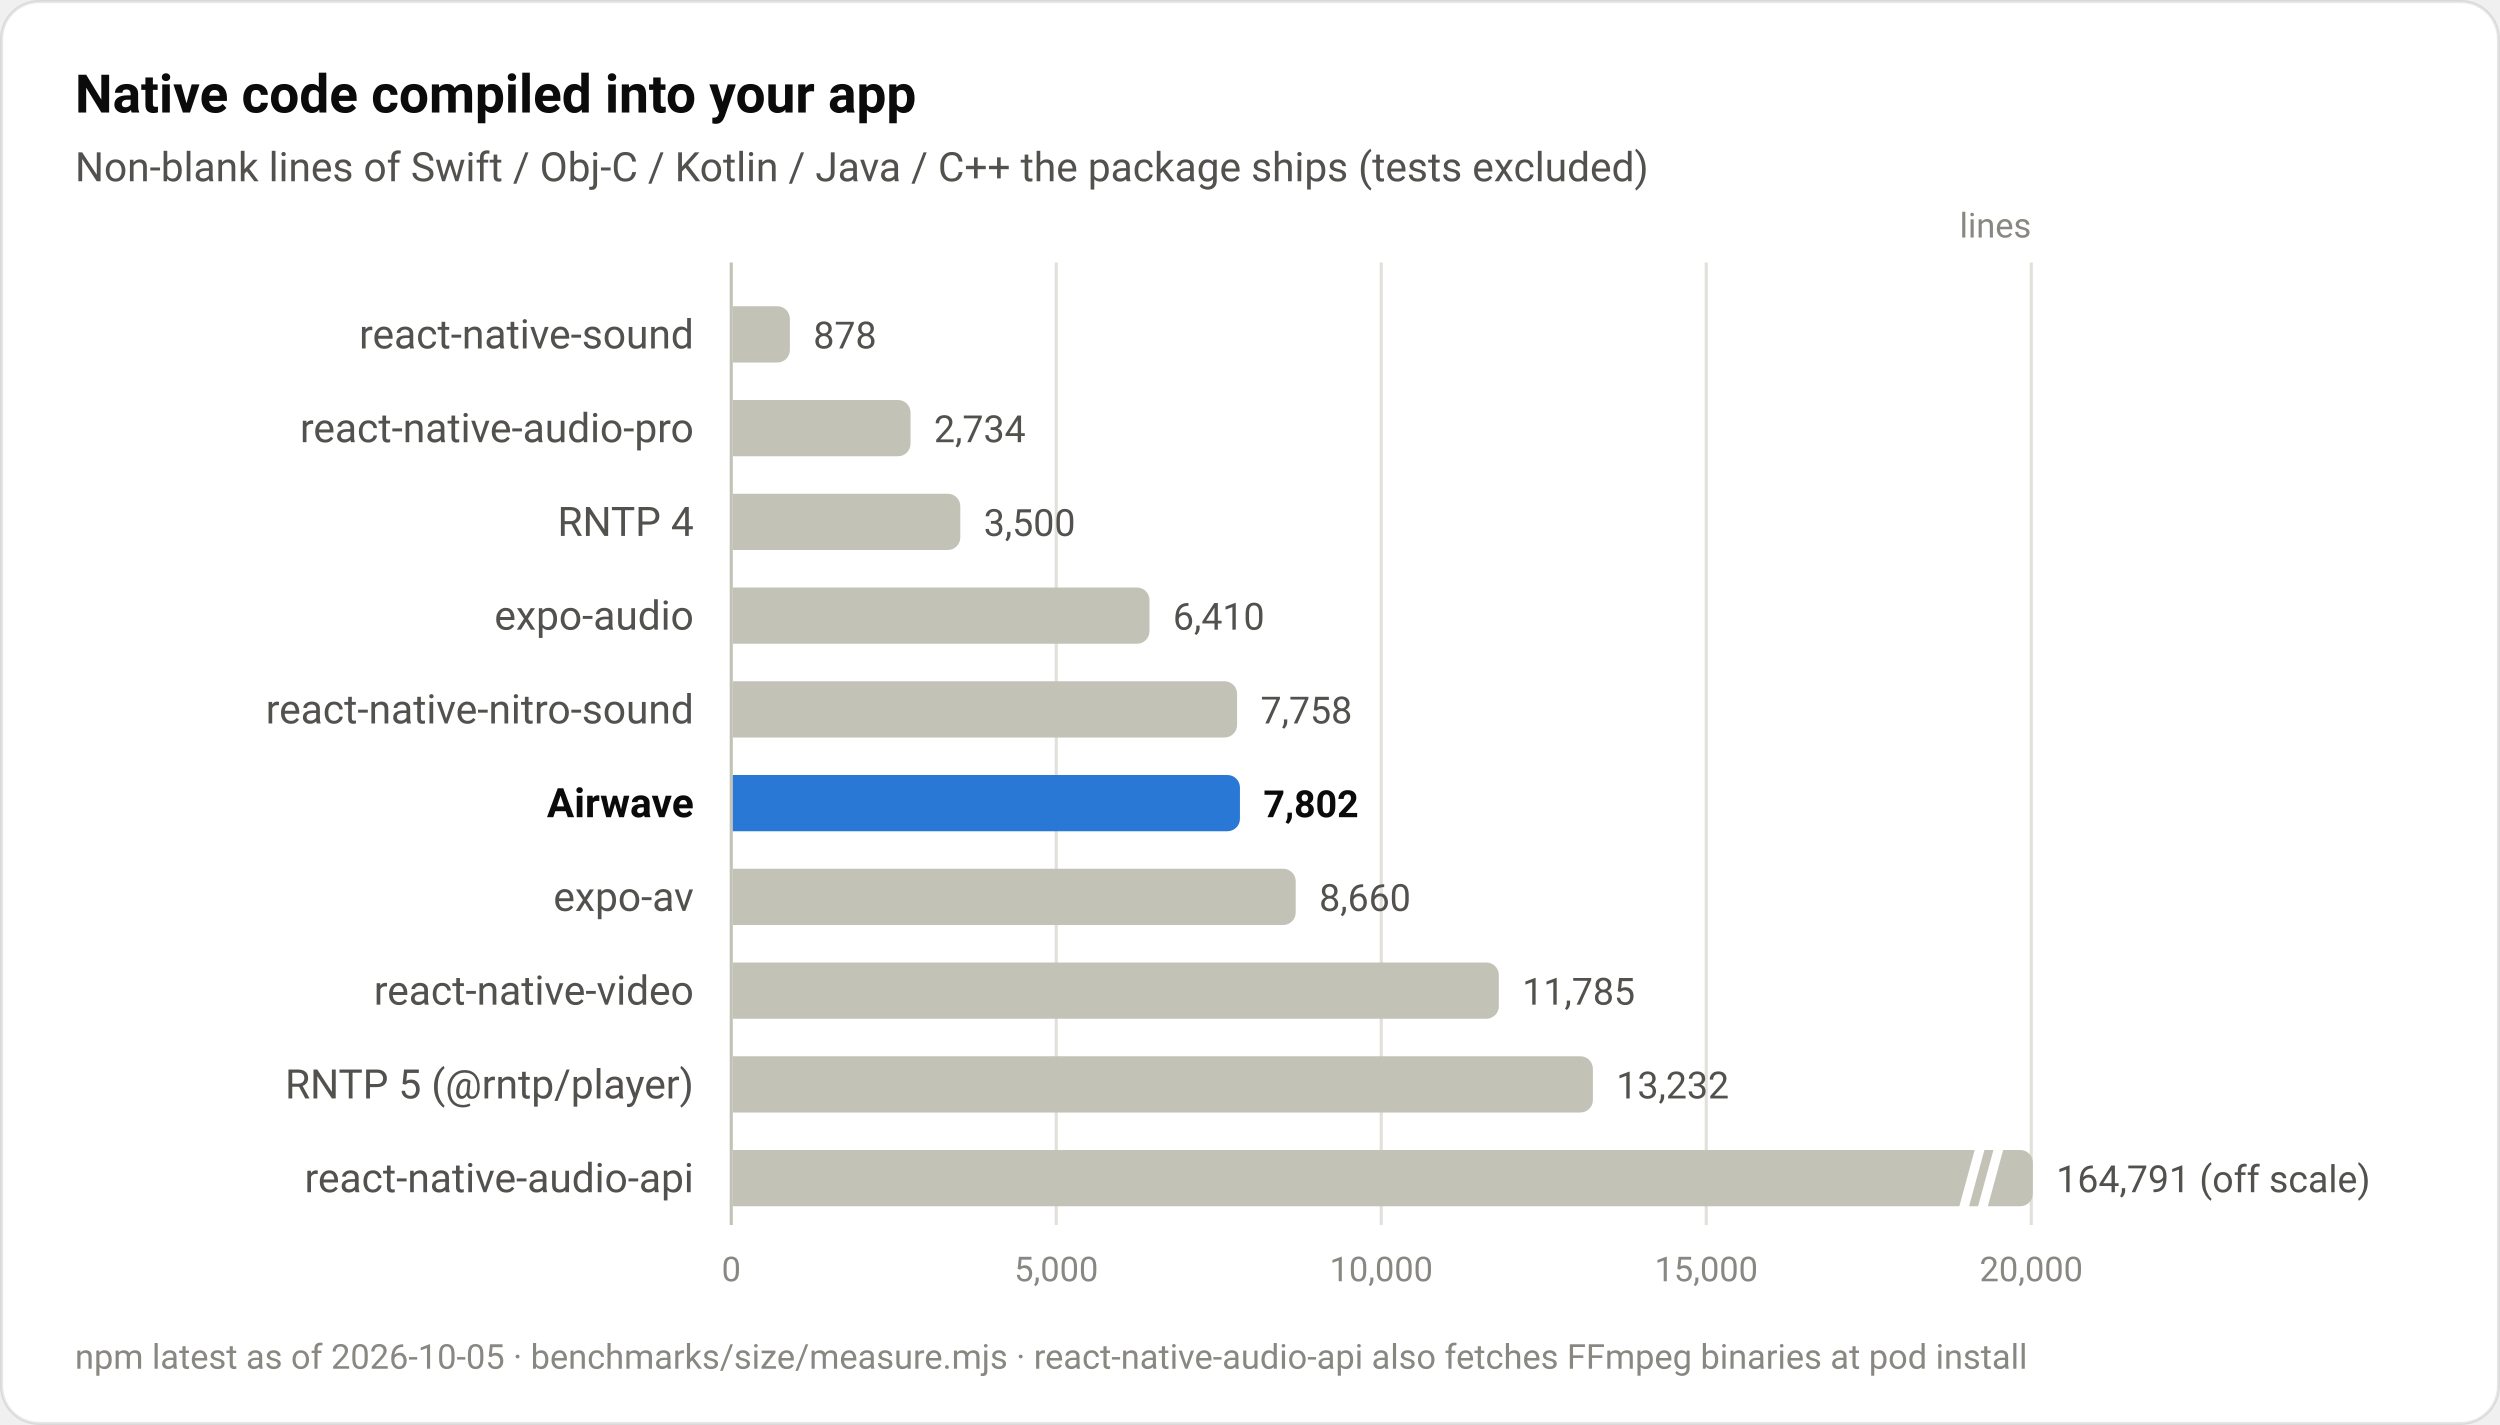
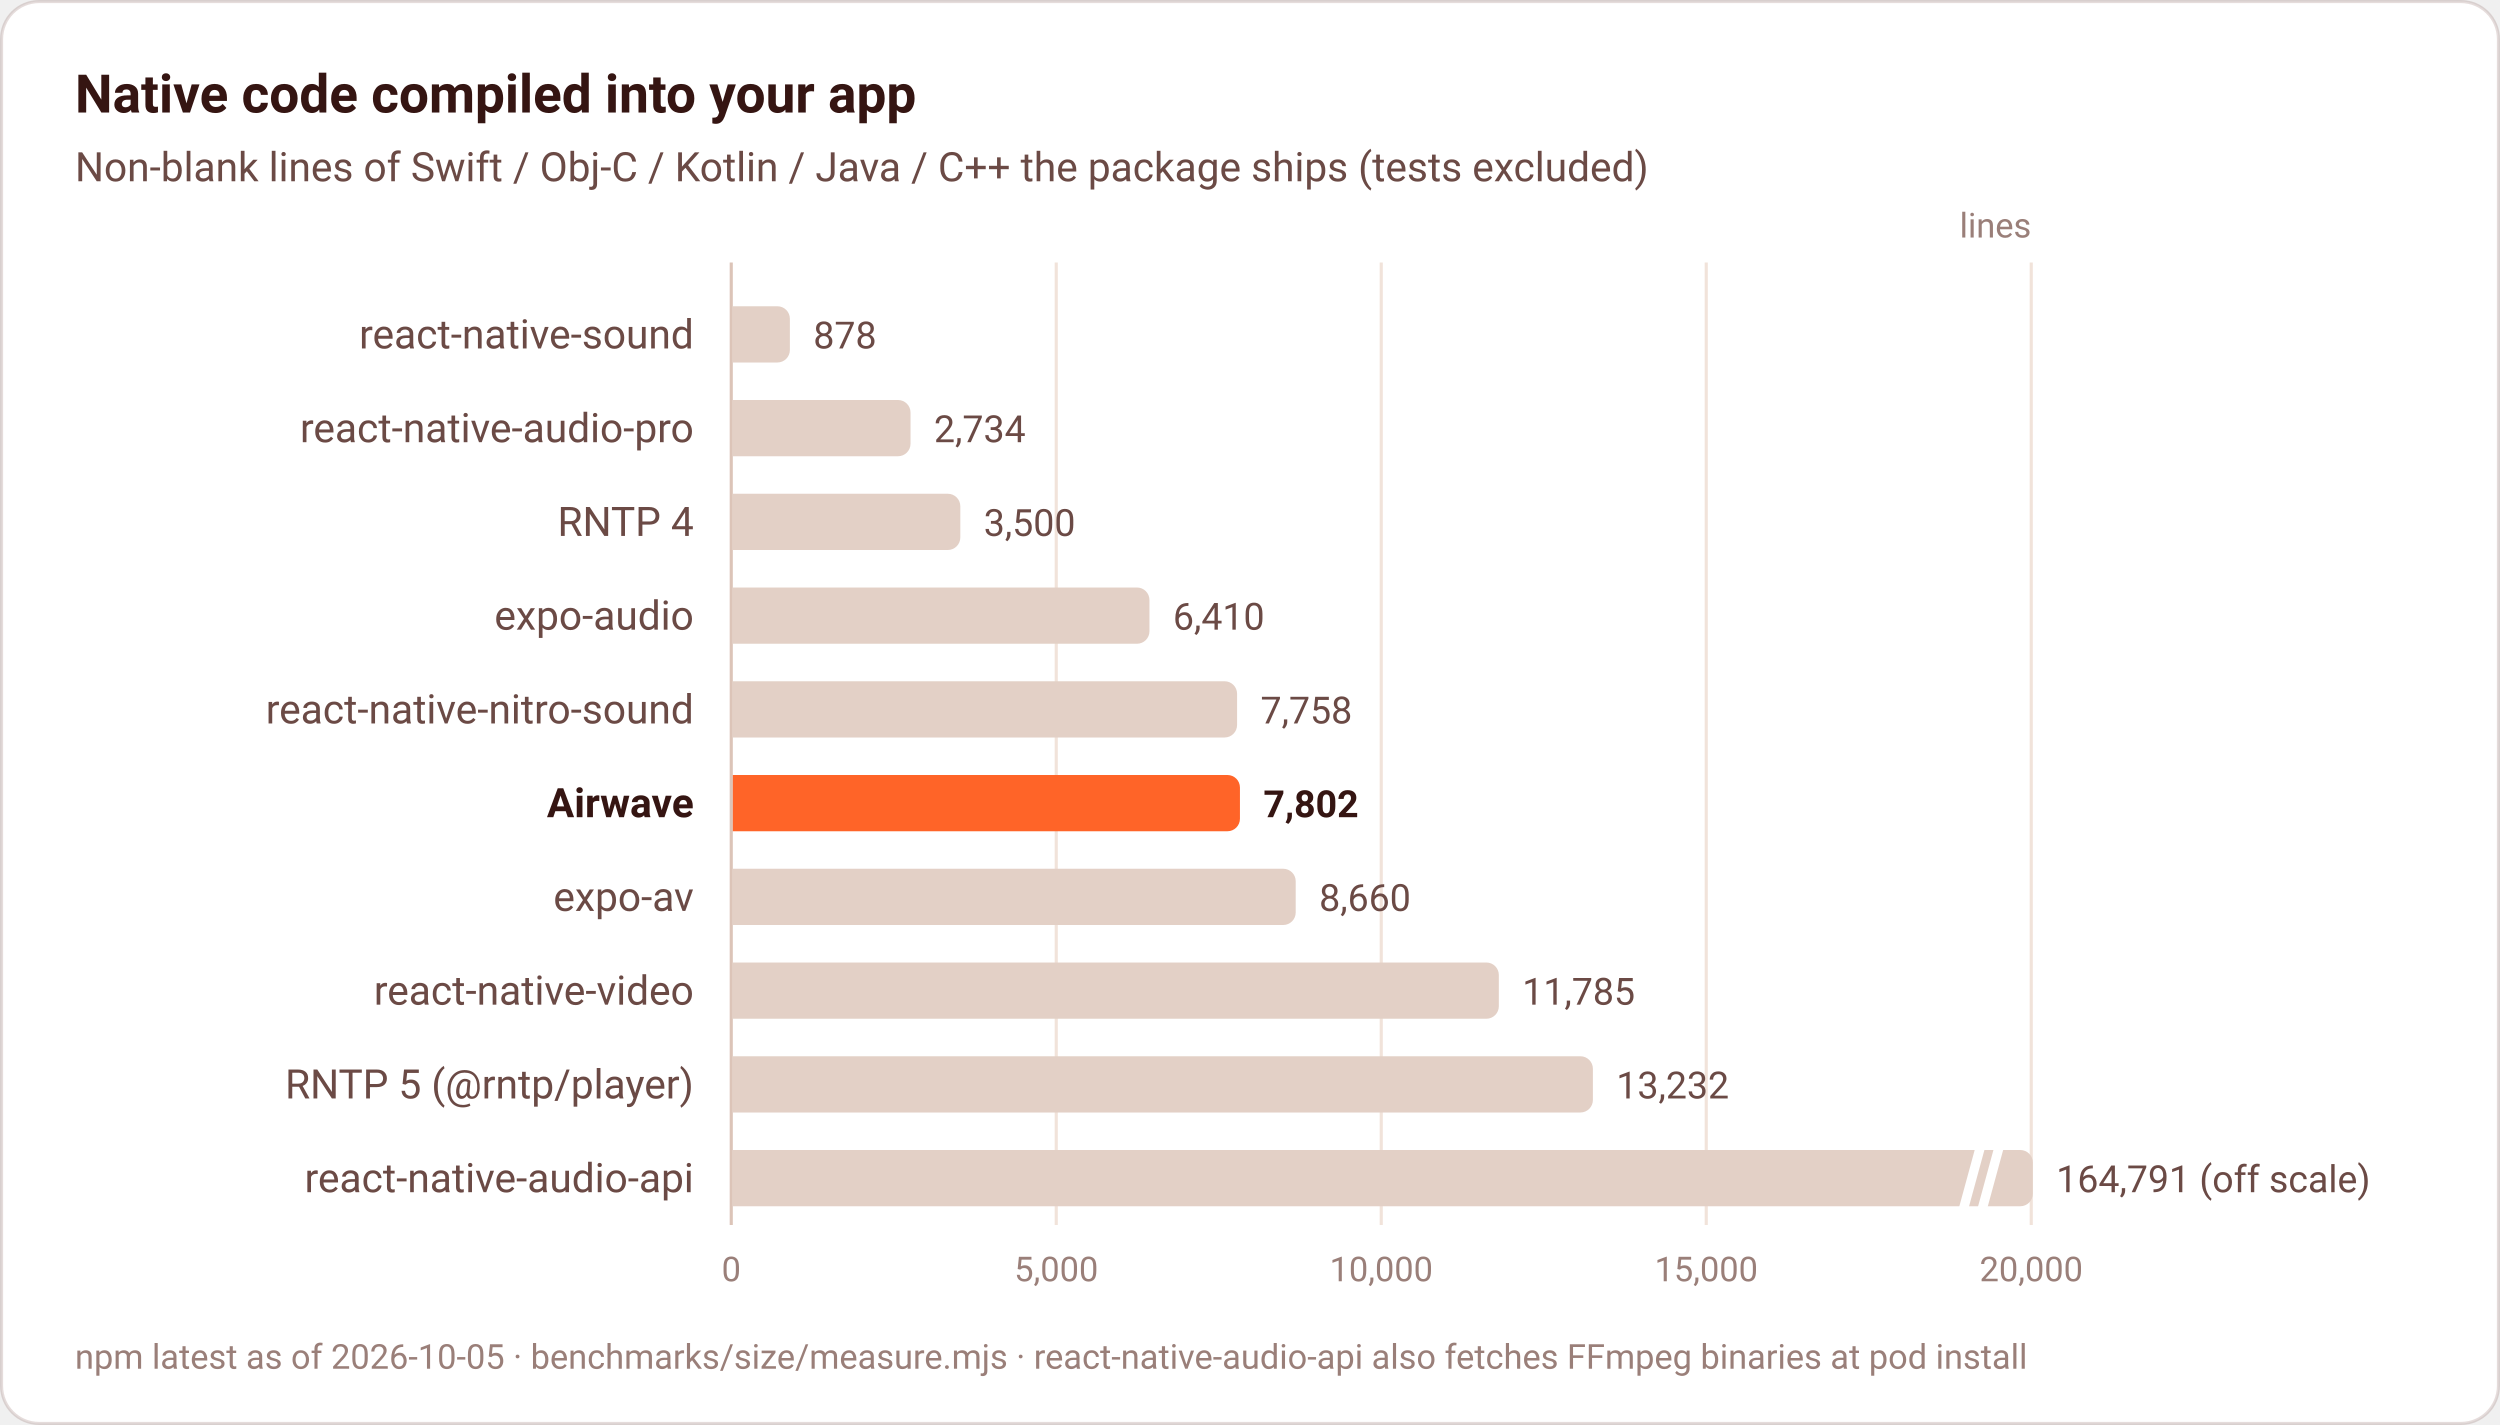
<svg xmlns="http://www.w3.org/2000/svg" width="800" height="456" viewBox="0 0 800 456" font-family="system-ui, -apple-system, &quot;Segoe UI&quot;, Roboto, sans-serif" role="img" aria-labelledby="t d">
-   <rect x="0.5" y="0.5" width="799" height="455" rx="12" fill="#ffffff" stroke="rgba(11,11,11,0.10)" />
-   <text x="24" y="36" font-size="17" font-weight="600" fill="#0b0b0b">Native code compiled into your app</text>
-   <text x="24" y="58" font-size="13" fill="#52514e">Non-blank lines of Swift / Obj-C / Kotlin / Java / C++ the package ships (tests excluded)</text>
-   <line x1="234" y1="84" x2="234" y2="392" stroke="#c3c2b7" stroke-width="1" />
-   <text x="234" y="410" font-size="11" fill="#898781" text-anchor="middle" style="font-variant-numeric:tabular-nums">0</text>
-   <line x1="338" y1="84" x2="338" y2="392" stroke="#e1e0d9" stroke-width="1" />
-   <text x="338" y="410" font-size="11" fill="#898781" text-anchor="middle" style="font-variant-numeric:tabular-nums">5,000</text>
-   <line x1="442" y1="84" x2="442" y2="392" stroke="#e1e0d9" stroke-width="1" />
-   <text x="442" y="410" font-size="11" fill="#898781" text-anchor="middle" style="font-variant-numeric:tabular-nums">10,000</text>
-   <line x1="546" y1="84" x2="546" y2="392" stroke="#e1e0d9" stroke-width="1" />
-   <text x="546" y="410" font-size="11" fill="#898781" text-anchor="middle" style="font-variant-numeric:tabular-nums">15,000</text>
-   <line x1="650" y1="84" x2="650" y2="392" stroke="#e1e0d9" stroke-width="1" />
-   <text x="650" y="410" font-size="11" fill="#898781" text-anchor="middle" style="font-variant-numeric:tabular-nums">20,000</text>
-   <text x="650" y="76" font-size="11" fill="#898781" text-anchor="end">lines</text>
-   <text x="222" y="111.5" font-size="13" fill="#52514e" font-weight="400" text-anchor="end">react-native-sound</text>
-   <path d="M234.5,98h14.262a4,4 0 0 1 4,4v10a4,4 0 0 1 -4,4h-14.262z" fill="#c3c2b7" />
-   <text x="260.262" y="111.5" font-size="12" fill="#52514e" font-weight="400" style="font-variant-numeric:tabular-nums">878</text>
-   <text x="222" y="141.5" font-size="13" fill="#52514e" font-weight="400" text-anchor="end">react-native-audio-pro</text>
-   <path d="M234.5,128h52.867a4,4 0 0 1 4,4v10a4,4 0 0 1 -4,4h-52.867z" fill="#c3c2b7" />
-   <text x="298.867" y="141.5" font-size="12" fill="#52514e" font-weight="400" style="font-variant-numeric:tabular-nums">2,734</text>
-   <text x="222" y="171.5" font-size="13" fill="#52514e" font-weight="400" text-anchor="end">RNTP 4</text>
-   <path d="M234.5,158h68.8a4,4 0 0 1 4,4v10a4,4 0 0 1 -4,4h-68.8z" fill="#c3c2b7" />
-   <text x="314.8" y="171.5" font-size="12" fill="#52514e" font-weight="400" style="font-variant-numeric:tabular-nums">3,500</text>
-   <text x="222" y="201.5" font-size="13" fill="#52514e" font-weight="400" text-anchor="end">expo-audio</text>
-   <path d="M234.5,188h129.328a4,4 0 0 1 4,4v10a4,4 0 0 1 -4,4h-129.328z" fill="#c3c2b7" />
-   <text x="375.328" y="201.5" font-size="12" fill="#52514e" font-weight="400" style="font-variant-numeric:tabular-nums">6,410</text>
-   <text x="222" y="231.5" font-size="13" fill="#52514e" font-weight="400" text-anchor="end">react-native-nitro-sound</text>
-   <path d="M234.5,218h157.366a4,4 0 0 1 4,4v10a4,4 0 0 1 -4,4h-157.366z" fill="#c3c2b7" />
-   <text x="403.366" y="231.5" font-size="12" fill="#52514e" font-weight="400" style="font-variant-numeric:tabular-nums">7,758</text>
-   <text x="222" y="261.5" font-size="13" fill="#0b0b0b" font-weight="600" text-anchor="end">Airwave</text>
-   <path d="M234.5,248h158.282a4,4 0 0 1 4,4v10a4,4 0 0 1 -4,4h-158.282z" fill="#2a78d6" />
-   <text x="404.282" y="261.5" font-size="12" fill="#0b0b0b" font-weight="600" style="font-variant-numeric:tabular-nums">7,802</text>
-   <text x="222" y="291.5" font-size="13" fill="#52514e" font-weight="400" text-anchor="end">expo-av</text>
-   <path d="M234.5,278h176.128a4,4 0 0 1 4,4v10a4,4 0 0 1 -4,4h-176.128z" fill="#c3c2b7" />
-   <text x="422.128" y="291.5" font-size="12" fill="#52514e" font-weight="400" style="font-variant-numeric:tabular-nums">8,660</text>
-   <text x="222" y="321.5" font-size="13" fill="#52514e" font-weight="400" text-anchor="end">react-native-video</text>
-   <path d="M234.5,308h241.128a4,4 0 0 1 4,4v10a4,4 0 0 1 -4,4h-241.128z" fill="#c3c2b7" />
-   <text x="487.128" y="321.5" font-size="12" fill="#52514e" font-weight="400" style="font-variant-numeric:tabular-nums">11,785</text>
-   <text x="222" y="351.5" font-size="13" fill="#52514e" font-weight="400" text-anchor="end">RNTP 5 (@rntp/player)</text>
-   <path d="M234.5,338h271.226a4,4 0 0 1 4,4v10a4,4 0 0 1 -4,4h-271.226z" fill="#c3c2b7" />
-   <text x="517.226" y="351.5" font-size="12" fill="#52514e" font-weight="400" style="font-variant-numeric:tabular-nums">13,232</text>
-   <text x="222" y="381.5" font-size="13" fill="#52514e" font-weight="400" text-anchor="end">react-native-audio-api</text>
-   <path d="M234.5,368h412a4,4 0 0 1 4,4v10a4,4 0 0 1 -4,4h-412z" fill="#c3c2b7" />
+   <rect x="0.5" y="0.5" width="799" height="455" rx="12" fill="#ffffff" stroke="rgba(91,34,28,0.16)" />
+   <text x="24" y="36" font-size="17" font-weight="600" fill="#351512">Native code compiled into your app</text>
+   <text x="24" y="58" font-size="13" fill="#6b4a45">Non-blank lines of Swift / Obj-C / Kotlin / Java / C++ the package ships (tests excluded)</text>
+   <line x1="234" y1="84" x2="234" y2="392" stroke="#dcc4b8" stroke-width="1" />
+   <text x="234" y="410" font-size="11" fill="#9a7f79" text-anchor="middle" style="font-variant-numeric:tabular-nums">0</text>
+   <line x1="338" y1="84" x2="338" y2="392" stroke="#f1e3da" stroke-width="1" />
+   <text x="338" y="410" font-size="11" fill="#9a7f79" text-anchor="middle" style="font-variant-numeric:tabular-nums">5,000</text>
+   <line x1="442" y1="84" x2="442" y2="392" stroke="#f1e3da" stroke-width="1" />
+   <text x="442" y="410" font-size="11" fill="#9a7f79" text-anchor="middle" style="font-variant-numeric:tabular-nums">10,000</text>
+   <line x1="546" y1="84" x2="546" y2="392" stroke="#f1e3da" stroke-width="1" />
+   <text x="546" y="410" font-size="11" fill="#9a7f79" text-anchor="middle" style="font-variant-numeric:tabular-nums">15,000</text>
+   <line x1="650" y1="84" x2="650" y2="392" stroke="#f1e3da" stroke-width="1" />
+   <text x="650" y="410" font-size="11" fill="#9a7f79" text-anchor="middle" style="font-variant-numeric:tabular-nums">20,000</text>
+   <text x="650" y="76" font-size="11" fill="#9a7f79" text-anchor="end">lines</text>
+   <text x="222" y="111.5" font-size="13" fill="#6b4a45" font-weight="400" text-anchor="end">react-native-sound</text>
+   <path d="M234.5,98h14.262a4,4 0 0 1 4,4v10a4,4 0 0 1 -4,4h-14.262z" fill="#e3d0c6" />
+   <text x="260.262" y="111.5" font-size="12" fill="#6b4a45" font-weight="400" style="font-variant-numeric:tabular-nums">878</text>
+   <text x="222" y="141.5" font-size="13" fill="#6b4a45" font-weight="400" text-anchor="end">react-native-audio-pro</text>
+   <path d="M234.5,128h52.867a4,4 0 0 1 4,4v10a4,4 0 0 1 -4,4h-52.867z" fill="#e3d0c6" />
+   <text x="298.867" y="141.5" font-size="12" fill="#6b4a45" font-weight="400" style="font-variant-numeric:tabular-nums">2,734</text>
+   <text x="222" y="171.5" font-size="13" fill="#6b4a45" font-weight="400" text-anchor="end">RNTP 4</text>
+   <path d="M234.5,158h68.8a4,4 0 0 1 4,4v10a4,4 0 0 1 -4,4h-68.8z" fill="#e3d0c6" />
+   <text x="314.8" y="171.5" font-size="12" fill="#6b4a45" font-weight="400" style="font-variant-numeric:tabular-nums">3,500</text>
+   <text x="222" y="201.5" font-size="13" fill="#6b4a45" font-weight="400" text-anchor="end">expo-audio</text>
+   <path d="M234.5,188h129.328a4,4 0 0 1 4,4v10a4,4 0 0 1 -4,4h-129.328z" fill="#e3d0c6" />
+   <text x="375.328" y="201.5" font-size="12" fill="#6b4a45" font-weight="400" style="font-variant-numeric:tabular-nums">6,410</text>
+   <text x="222" y="231.5" font-size="13" fill="#6b4a45" font-weight="400" text-anchor="end">react-native-nitro-sound</text>
+   <path d="M234.5,218h157.366a4,4 0 0 1 4,4v10a4,4 0 0 1 -4,4h-157.366z" fill="#e3d0c6" />
+   <text x="403.366" y="231.5" font-size="12" fill="#6b4a45" font-weight="400" style="font-variant-numeric:tabular-nums">7,758</text>
+   <text x="222" y="261.5" font-size="13" fill="#351512" font-weight="600" text-anchor="end">Airwave</text>
+   <path d="M234.5,248h158.282a4,4 0 0 1 4,4v10a4,4 0 0 1 -4,4h-158.282z" fill="#ff6428" />
+   <text x="404.282" y="261.5" font-size="12" fill="#351512" font-weight="600" style="font-variant-numeric:tabular-nums">7,802</text>
+   <text x="222" y="291.5" font-size="13" fill="#6b4a45" font-weight="400" text-anchor="end">expo-av</text>
+   <path d="M234.5,278h176.128a4,4 0 0 1 4,4v10a4,4 0 0 1 -4,4h-176.128z" fill="#e3d0c6" />
+   <text x="422.128" y="291.5" font-size="12" fill="#6b4a45" font-weight="400" style="font-variant-numeric:tabular-nums">8,660</text>
+   <text x="222" y="321.5" font-size="13" fill="#6b4a45" font-weight="400" text-anchor="end">react-native-video</text>
+   <path d="M234.5,308h241.128a4,4 0 0 1 4,4v10a4,4 0 0 1 -4,4h-241.128z" fill="#e3d0c6" />
+   <text x="487.128" y="321.5" font-size="12" fill="#6b4a45" font-weight="400" style="font-variant-numeric:tabular-nums">11,785</text>
+   <text x="222" y="351.5" font-size="13" fill="#6b4a45" font-weight="400" text-anchor="end">RNTP 5 (@rntp/player)</text>
+   <path d="M234.5,338h271.226a4,4 0 0 1 4,4v10a4,4 0 0 1 -4,4h-271.226z" fill="#e3d0c6" />
+   <text x="517.226" y="351.5" font-size="12" fill="#6b4a45" font-weight="400" style="font-variant-numeric:tabular-nums">13,232</text>
+   <text x="222" y="381.5" font-size="13" fill="#6b4a45" font-weight="400" text-anchor="end">react-native-audio-api</text>
+   <path d="M234.5,368h412a4,4 0 0 1 4,4v10a4,4 0 0 1 -4,4h-412z" fill="#e3d0c6" />
  <path d="M628,388l6,-22M634,388l6,-22" stroke="#ffffff" stroke-width="3" />
-   <text x="658" y="381.5" font-size="12" fill="#52514e" font-weight="400" style="font-variant-numeric:tabular-nums">164,791 (off scale)</text>
-   <text x="24" y="438" font-size="11" fill="#898781">npm latest as of 2026-10-05 · benchmarks/size/measure.mjs · react-native-audio-api also fetches FFmpeg binaries at pod install</text>
+   <text x="658" y="381.5" font-size="12" fill="#6b4a45" font-weight="400" style="font-variant-numeric:tabular-nums">164,791 (off scale)</text>
+   <text x="24" y="438" font-size="11" fill="#9a7f79">npm latest as of 2026-10-05 · benchmarks/size/measure.mjs · react-native-audio-api also fetches FFmpeg binaries at pod install</text>
</svg>
